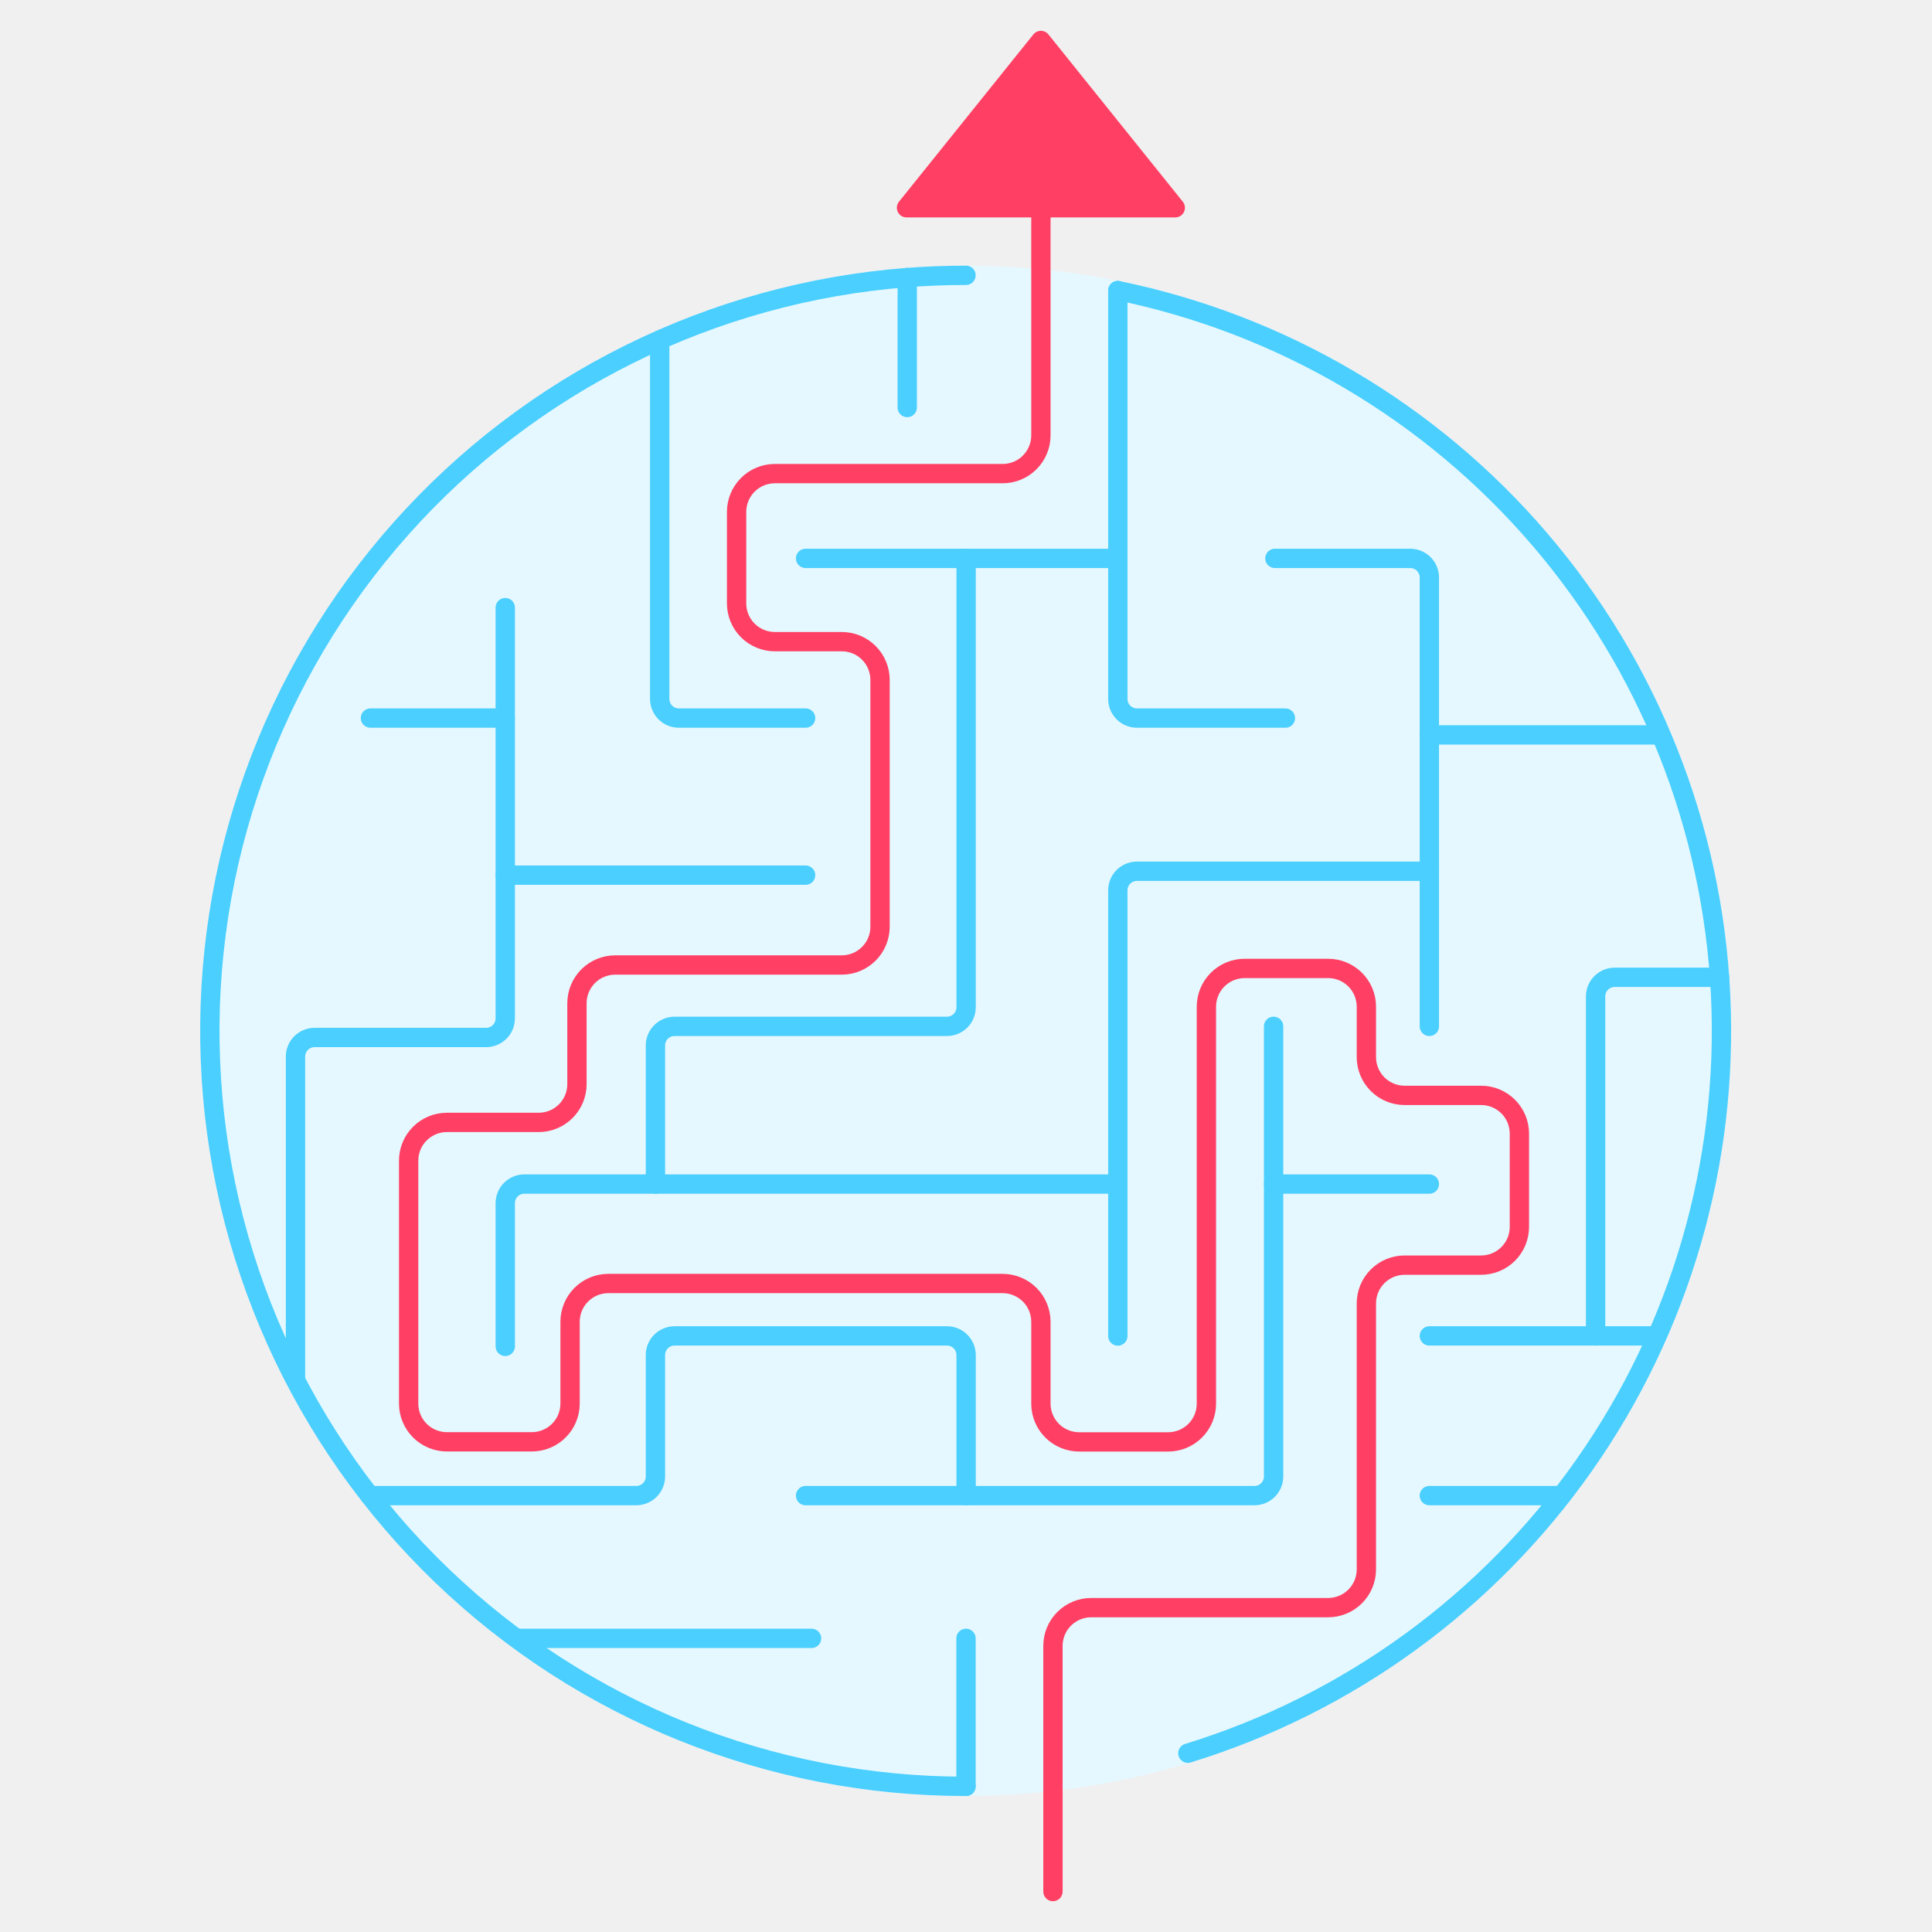
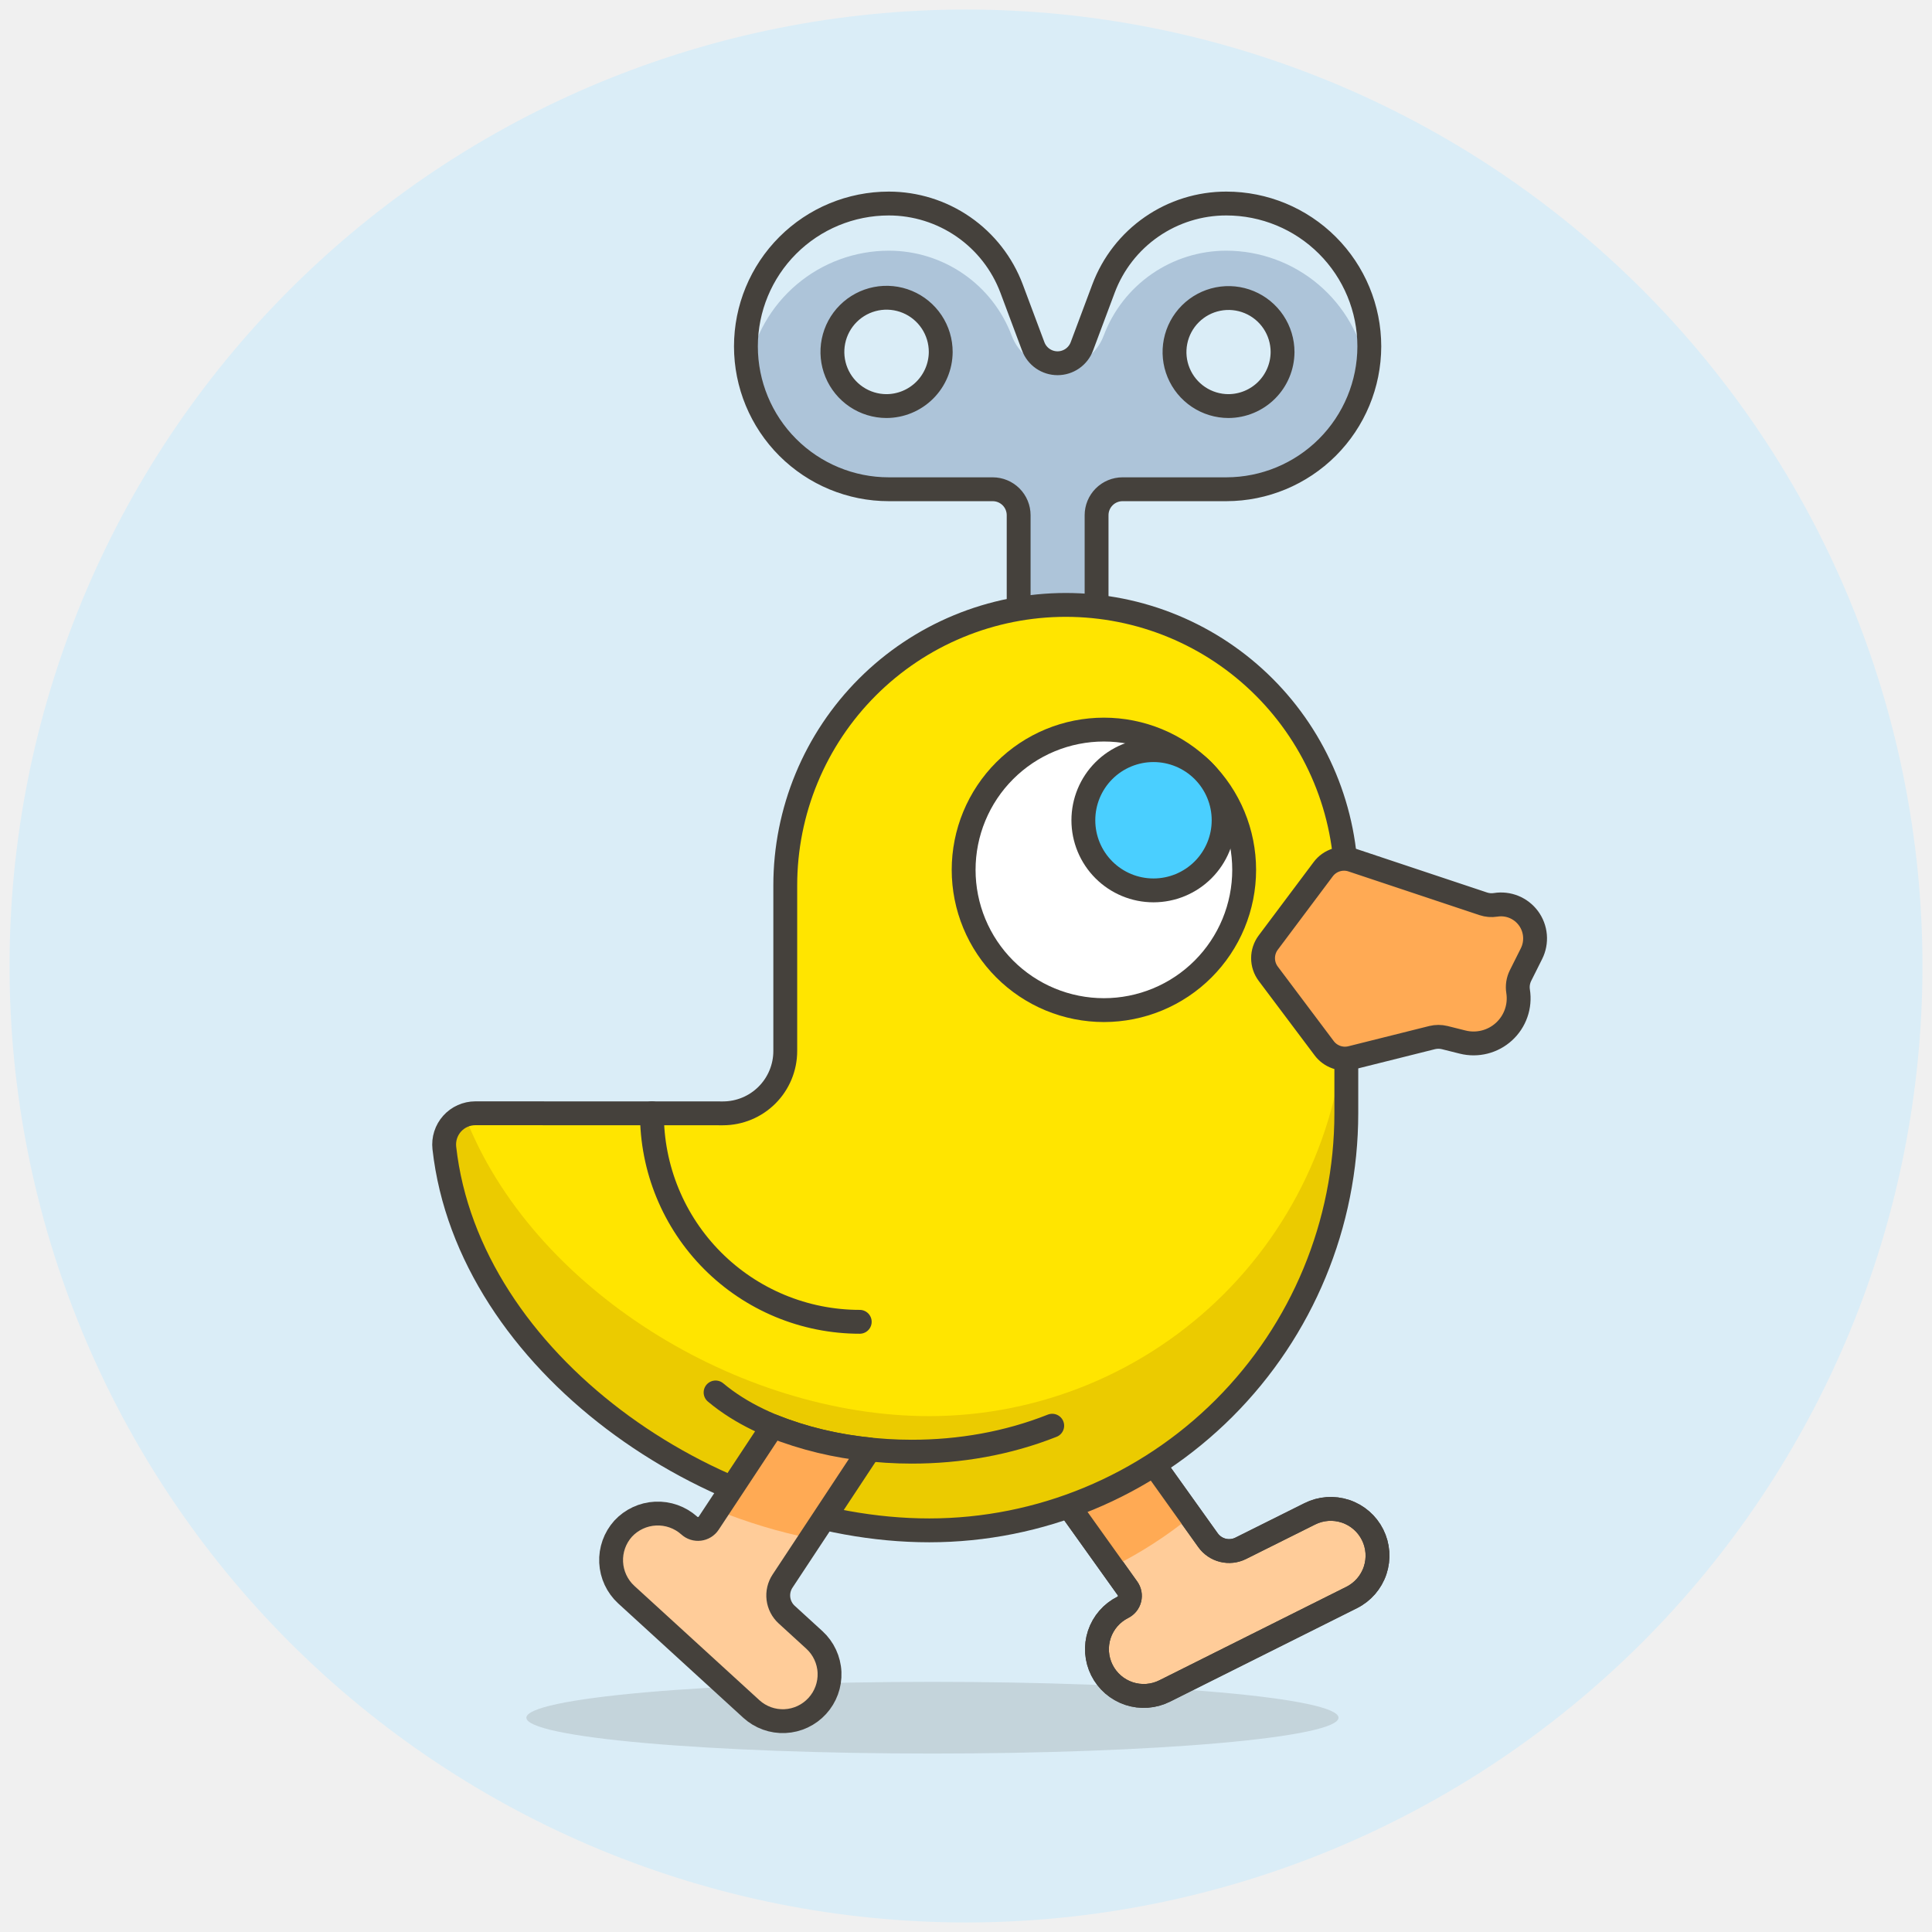
- <svg xmlns="http://www.w3.org/2000/svg" width="500" height="500" viewBox="0 0 500 500" fill="none">
-   <path d="M250 464.777C359.352 464.777 448 376.129 448 266.777C448 157.424 359.352 68.777 250 68.777C140.648 68.777 52 157.424 52 266.777C52 376.129 140.648 464.777 250 464.777Z" fill="#E5F8FF" />
-   <path d="M208.489 226.493H130.759" stroke="#4ACFFF" stroke-width="5" stroke-linecap="round" stroke-linejoin="round" />
-   <path d="M170.731 88.017V180.889C170.731 182.201 171.252 183.461 172.181 184.389C173.109 185.317 174.367 185.839 175.681 185.839H208.489" stroke="#4ACFFF" stroke-width="5" stroke-linecap="round" stroke-linejoin="round" />
-   <path d="M130.759 157.253V263.549C130.759 264.862 130.238 266.121 129.31 267.049C128.381 267.978 127.122 268.499 125.809 268.499H81.423C80.11 268.499 78.851 269.02 77.923 269.949C76.994 270.877 76.473 272.136 76.473 273.449V356.891" stroke="#4ACFFF" stroke-width="5" stroke-linecap="round" stroke-linejoin="round" />
-   <path d="M289.293 75.202V180.89C289.293 182.202 289.814 183.461 290.743 184.39C291.671 185.318 292.93 185.84 294.243 185.84H332.665" stroke="#4ACFFF" stroke-width="5" stroke-linecap="round" stroke-linejoin="round" />
-   <path d="M329.947 144.511H364.968C366.281 144.511 367.54 145.033 368.468 145.961C369.397 146.889 369.918 148.149 369.918 149.461V265.618" stroke="#4ACFFF" stroke-width="5" stroke-linecap="round" stroke-linejoin="round" />
-   <path d="M289.293 144.511H208.489" stroke="#4ACFFF" stroke-width="5" stroke-linecap="round" stroke-linejoin="round" />
-   <path d="M250.029 144.511V260.668C250.029 261.981 249.508 263.24 248.579 264.168C247.651 265.097 246.392 265.618 245.079 265.618H174.576C173.264 265.618 172.005 266.14 171.076 267.068C170.148 267.996 169.626 269.255 169.626 270.568V306.431" stroke="#4ACFFF" stroke-width="5" stroke-linecap="round" stroke-linejoin="round" />
-   <path d="M130.759 348.441V311.38C130.759 310.068 131.28 308.809 132.209 307.88C133.137 306.952 134.396 306.43 135.709 306.43H289.293" stroke="#4ACFFF" stroke-width="5" stroke-linecap="round" stroke-linejoin="round" />
-   <path d="M369.919 225.474H294.243C292.93 225.474 291.671 225.995 290.743 226.923C289.814 227.852 289.293 229.11 289.293 230.424V345.759" stroke="#4ACFFF" stroke-width="5" stroke-linecap="round" stroke-linejoin="round" />
-   <path d="M95.871 387.061H164.676C165.989 387.061 167.248 386.539 168.176 385.611C169.105 384.683 169.626 383.424 169.626 382.111V350.683C169.626 349.371 170.148 348.111 171.076 347.183C172.004 346.255 173.264 345.733 174.576 345.733H245.079C246.392 345.733 247.651 346.255 248.579 347.183C249.508 348.111 250.029 349.371 250.029 350.683V387.061" stroke="#4ACFFF" stroke-width="5" stroke-linecap="round" stroke-linejoin="round" />
-   <path d="M329.605 265.619V382.112C329.605 383.425 329.084 384.683 328.156 385.612C327.227 386.54 325.968 387.062 324.655 387.062H208.489" stroke="#4ACFFF" stroke-width="5" stroke-linecap="round" stroke-linejoin="round" />
-   <path d="M329.605 306.436H369.918" stroke="#4ACFFF" stroke-width="5" stroke-linecap="round" stroke-linejoin="round" />
-   <path d="M369.919 345.733H428.804" stroke="#4ACFFF" stroke-width="5" stroke-linecap="round" stroke-linejoin="round" />
-   <path d="M250 424.008V462.301" stroke="#4ACFFF" stroke-width="5" stroke-linecap="round" stroke-linejoin="round" />
-   <path d="M210.028 424.008H133.773" stroke="#4ACFFF" stroke-width="5" stroke-linecap="round" stroke-linejoin="round" />
-   <path d="M412.939 345.734V257.876C412.939 256.563 413.46 255.304 414.389 254.376C415.317 253.447 416.576 252.926 417.889 252.926H445.03" stroke="#4ACFFF" stroke-width="5" stroke-linecap="round" stroke-linejoin="round" />
-   <path d="M369.919 190.195H428.977" stroke="#4ACFFF" stroke-width="5" stroke-linecap="round" stroke-linejoin="round" />
-   <path d="M234.794 71.83V105.465" stroke="#4ACFFF" stroke-width="5" stroke-linecap="round" stroke-linejoin="round" />
-   <path d="M250 462.301C199.431 462.345 150.812 442.795 114.351 407.756C77.889 372.718 56.421 324.915 54.453 274.385C52.486 223.855 70.171 174.528 103.797 136.759C137.424 98.991 184.375 75.719 234.793 71.831C239.812 71.445 244.881 71.251 250 71.251" stroke="#4ACFFF" stroke-width="5" stroke-linecap="round" stroke-linejoin="round" />
-   <path d="M289.293 75.202C331.838 83.943 370.262 106.598 398.508 139.592C426.754 172.587 443.213 214.045 445.29 257.429C447.368 300.813 434.945 343.653 409.982 379.196C385.019 414.739 348.935 440.962 307.42 453.729" stroke="#4ACFFF" stroke-width="5" stroke-linecap="round" stroke-linejoin="round" />
-   <path d="M130.759 185.839H95.871" stroke="#4ACFFF" stroke-width="5" stroke-linecap="round" stroke-linejoin="round" />
-   <path d="M369.919 387.062H404.113" stroke="#4ACFFF" stroke-width="5" stroke-linecap="round" stroke-linejoin="round" />
-   <path d="M269.384 53.768V112.673C269.384 115.299 268.341 117.817 266.484 119.673C264.628 121.53 262.11 122.573 259.484 122.573H200.53C197.904 122.573 195.386 123.616 193.529 125.473C191.673 127.329 190.63 129.847 190.63 132.473V156.159C190.63 157.459 190.886 158.746 191.383 159.947C191.881 161.148 192.61 162.24 193.529 163.159C194.449 164.078 195.54 164.807 196.741 165.305C197.942 165.802 199.229 166.059 200.53 166.059H217.855C220.48 166.059 222.998 167.102 224.855 168.959C226.712 170.815 227.755 173.333 227.755 175.959V239.839C227.755 242.464 226.712 244.982 224.855 246.839C222.998 248.696 220.48 249.739 217.855 249.739H159.217C156.591 249.739 154.073 250.782 152.217 252.638C150.36 254.495 149.317 257.013 149.317 259.639V280.577C149.317 283.203 148.274 285.721 146.417 287.577C144.561 289.434 142.042 290.477 139.417 290.477H115.657C113.031 290.477 110.513 291.52 108.657 293.377C106.8 295.233 105.757 297.751 105.757 300.377V363.242C105.757 365.868 106.8 368.386 108.657 370.242C110.513 372.099 113.031 373.142 115.657 373.142H137.635C140.26 373.142 142.778 372.099 144.635 370.242C146.492 368.386 147.535 365.868 147.535 363.242V342.071C147.535 339.445 148.578 336.927 150.435 335.071C152.291 333.214 154.809 332.171 157.435 332.171H259.484C262.11 332.171 264.628 333.214 266.484 335.071C268.341 336.927 269.384 339.445 269.384 342.071V363.262C269.384 365.887 270.427 368.405 272.284 370.262C274.14 372.119 276.659 373.162 279.284 373.162H302.317C304.942 373.162 307.46 372.119 309.317 370.262C311.174 368.405 312.217 365.887 312.217 363.262V260.53C312.217 257.904 313.259 255.386 315.116 253.529C316.972 251.673 319.491 250.63 322.117 250.63H343.718C346.344 250.63 348.862 251.673 350.719 253.529C352.575 255.386 353.618 257.904 353.618 260.53V273.583C353.618 276.208 354.661 278.726 356.518 280.583C358.374 282.44 360.893 283.483 363.518 283.483H383.318C385.944 283.483 388.462 284.526 390.319 286.382C392.175 288.239 393.218 290.757 393.218 293.383V317.514C393.218 318.814 392.962 320.101 392.464 321.302C391.967 322.504 391.238 323.595 390.319 324.514C389.399 325.433 388.308 326.163 387.107 326.66C385.906 327.158 384.618 327.414 383.318 327.414H363.518C360.893 327.414 358.374 328.457 356.518 330.314C354.661 332.17 353.618 334.688 353.618 337.314V406.154C353.618 408.779 352.575 411.297 350.719 413.154C348.862 415.011 346.344 416.054 343.718 416.054H282.403C279.777 416.054 277.259 417.097 275.402 418.953C273.546 420.81 272.503 423.328 272.503 425.954V489.526" stroke="#FF4064" stroke-width="5" stroke-linecap="round" stroke-linejoin="round" />
-   <path d="M304.158 53.768L269.384 10.475L234.605 53.768H304.158Z" fill="#FF4064" stroke="#FF4064" stroke-width="5" stroke-linecap="round" stroke-linejoin="round" />
+ <svg xmlns="http://www.w3.org/2000/svg" width="405" height="405" viewBox="0 0 405 405" fill="none">
+   <path d="M400.5 202.5C400.5 255.013 379.639 305.375 342.507 342.507C305.375 379.639 255.013 400.5 202.5 400.5C149.987 400.5 99.625 379.639 62.493 342.507C25.361 305.375 4.5 255.013 4.5 202.5C4.5 149.987 25.361 99.625 62.493 62.493C99.625 25.361 149.987 4.5 202.5 4.5C255.013 4.5 305.375 25.361 342.507 62.493C379.639 99.625 400.5 149.987 400.5 202.5Z" fill="#DAEDF7" stroke="#DAEDF7" stroke-width="5" />
+   <path d="M287.046 72.612C287.032 80.55 283.872 88.159 278.259 93.772C272.645 99.385 265.037 102.545 257.098 102.56H235.318C233.874 102.56 232.489 103.133 231.468 104.154C230.447 105.175 229.873 106.56 229.873 108.005V129.785H213.538V108.005C213.538 106.56 212.965 105.175 211.944 104.154C210.922 103.133 209.538 102.56 208.093 102.56H186.313C178.371 102.56 170.754 99.404 165.137 93.788C159.521 88.172 156.366 80.555 156.366 72.612C156.366 64.669 159.521 57.052 165.137 51.436C170.754 45.82 178.371 42.665 186.313 42.665C191.907 42.666 197.366 44.373 201.965 47.556C206.564 50.74 210.083 55.25 212.053 60.485L216.593 72.612C216.982 73.65 217.678 74.544 218.589 75.176C219.5 75.807 220.583 76.146 221.691 76.146C222.8 76.146 223.882 75.807 224.793 75.176C225.704 74.544 226.4 73.65 226.79 72.612L231.329 60.485C233.293 55.246 236.811 50.732 241.411 47.548C246.011 44.363 251.474 42.659 257.069 42.665C265.015 42.662 272.637 45.815 278.258 51.431C283.88 57.047 287.041 64.666 287.046 72.612ZM197.203 73.8C197.209 71.554 196.549 69.357 195.306 67.486C194.063 65.616 192.294 64.156 190.221 63.291C188.148 62.426 185.866 62.195 183.662 62.627C181.458 63.06 179.432 64.136 177.84 65.72C176.248 67.304 175.161 69.324 174.717 71.526C174.273 73.728 174.492 76.011 175.346 78.088C176.2 80.166 177.651 81.943 179.515 83.195C181.379 84.448 183.573 85.12 185.818 85.126C188.826 85.119 191.709 83.926 193.841 81.805C195.973 79.684 197.181 76.807 197.203 73.8ZM268.86 73.8C268.86 71.56 268.195 69.37 266.951 67.508C265.706 65.645 263.938 64.194 261.868 63.337C259.799 62.479 257.521 62.255 255.324 62.692C253.128 63.129 251.11 64.208 249.526 65.792C247.942 67.376 246.863 69.394 246.426 71.591C245.989 73.787 246.213 76.065 247.07 78.134C247.928 80.204 249.379 81.972 251.242 83.217C253.104 84.461 255.294 85.126 257.534 85.126C260.533 85.11 263.405 83.912 265.525 81.791C267.646 79.671 268.844 76.799 268.86 73.8Z" fill="#ADC4D9" />
+   <path d="M257.099 52.55C251.504 52.544 246.041 54.248 241.441 57.433C236.841 60.617 233.323 65.131 231.359 70.37C230.624 72.332 229.307 74.024 227.585 75.218C225.863 76.412 223.817 77.052 221.721 77.052C219.625 77.052 217.579 76.412 215.857 75.218C214.135 74.024 212.818 72.332 212.083 70.37C210.113 65.135 206.594 60.625 201.995 57.441C197.396 54.258 191.936 52.551 186.343 52.55C179.262 52.549 172.41 55.061 167.007 59.639C161.604 64.216 158 70.562 156.836 77.547C156.09 73.257 156.294 68.856 157.433 64.653C158.572 60.45 160.619 56.548 163.429 53.222C166.24 49.897 169.746 47.227 173.699 45.403C177.653 43.579 181.959 42.644 186.314 42.664C191.907 42.666 197.367 44.373 201.965 47.556C206.564 50.74 210.083 55.25 212.054 60.484L216.593 72.607C216.982 73.645 217.678 74.539 218.59 75.171C219.501 75.802 220.583 76.141 221.691 76.141C222.8 76.141 223.882 75.802 224.793 75.171C225.704 74.539 226.401 73.645 226.79 72.607L231.329 60.484C233.293 55.246 236.811 50.732 241.411 47.547C246.011 44.363 251.474 42.659 257.069 42.664C265.01 42.67 272.624 45.827 278.239 51.442C283.854 57.057 287.011 64.671 287.016 72.612C287.007 74.272 286.858 75.927 286.571 77.562C285.405 70.583 281.805 64.242 276.411 59.664C271.016 55.085 264.174 52.565 257.099 52.55Z" fill="#DAEDF7" />
+   <path d="M287.046 72.612C287.032 80.55 283.872 88.159 278.259 93.772C272.645 99.385 265.037 102.545 257.098 102.56H235.318C233.874 102.56 232.489 103.133 231.468 104.154C230.447 105.175 229.873 106.56 229.873 108.005V129.785H213.538V108.005C213.538 106.56 212.965 105.175 211.944 104.154C210.922 103.133 209.538 102.56 208.093 102.56H186.313C178.371 102.56 170.754 99.404 165.137 93.788C159.521 88.172 156.366 80.555 156.366 72.612C156.366 64.669 159.521 57.052 165.137 51.436C170.754 45.82 178.371 42.665 186.313 42.665C191.907 42.666 197.366 44.373 201.965 47.556C206.564 50.74 210.083 55.25 212.053 60.485L216.593 72.612C216.982 73.65 217.678 74.544 218.589 75.176C219.5 75.807 220.583 76.146 221.691 76.146C222.8 76.146 223.882 75.807 224.793 75.176C225.704 74.544 226.4 73.65 226.79 72.612L231.329 60.485C233.293 55.246 236.811 50.732 241.411 47.548C246.011 44.363 251.474 42.659 257.069 42.665C265.015 42.662 272.637 45.815 278.258 51.431C283.88 57.047 287.041 64.666 287.046 72.612ZM197.203 73.8C197.209 71.554 196.549 69.357 195.306 67.486C194.063 65.616 192.294 64.156 190.221 63.291C188.148 62.426 185.866 62.195 183.662 62.627C181.458 63.06 179.432 64.136 177.84 65.72C176.248 67.304 175.161 69.324 174.717 71.526C174.273 73.728 174.492 76.011 175.346 78.088C176.2 80.166 177.651 81.943 179.515 83.195C181.379 84.448 183.573 85.12 185.818 85.126C188.826 85.119 191.709 83.926 193.841 81.805C195.973 79.684 197.181 76.807 197.203 73.8ZM268.86 73.8C268.86 71.56 268.195 69.37 266.951 67.508C265.706 65.645 263.938 64.194 261.868 63.337C259.799 62.479 257.521 62.255 255.324 62.692C253.128 63.129 251.11 64.208 249.526 65.792C247.942 67.376 246.863 69.394 246.426 71.591C245.989 73.787 246.213 76.065 247.07 78.134C247.928 80.204 249.379 81.972 251.242 83.217C253.104 84.461 255.294 85.126 257.534 85.126C260.533 85.11 263.405 83.912 265.525 81.791C267.646 79.671 268.844 76.799 268.86 73.8Z" stroke="#45413C" stroke-width="5" stroke-linecap="round" stroke-linejoin="round" />
+   <path d="M214.454 285.442C216.571 283.934 219.2 283.326 221.764 283.753C224.328 284.18 226.618 285.606 228.131 287.719L253.228 322.864C253.982 323.919 255.088 324.67 256.346 324.982C257.605 325.294 258.934 325.147 260.093 324.567L274.577 317.34C276.903 316.178 279.595 315.986 282.061 316.809C284.528 317.631 286.567 319.4 287.729 321.726C288.892 324.051 289.083 326.744 288.26 329.21C287.438 331.677 285.669 333.715 283.343 334.878L244.139 354.48C242.988 355.055 241.734 355.399 240.45 355.49C239.166 355.581 237.876 355.418 236.655 355.011C235.434 354.604 234.305 353.96 233.332 353.116C232.36 352.273 231.563 351.246 230.987 350.094C230.412 348.943 230.069 347.689 229.977 346.405C229.886 345.121 230.049 343.831 230.456 342.61C230.864 341.388 231.507 340.259 232.351 339.287C233.195 338.314 234.221 337.518 235.373 336.942C235.721 336.769 236.026 336.523 236.269 336.221C236.513 335.918 236.687 335.567 236.781 335.19C236.876 334.814 236.887 334.422 236.815 334.04C236.742 333.659 236.588 333.298 236.363 332.982L212.187 299.134C211.437 298.086 210.9 296.901 210.608 295.646C210.316 294.39 210.274 293.09 210.484 291.818C210.695 290.547 211.154 289.329 211.835 288.235C212.516 287.141 213.406 286.192 214.454 285.442Z" fill="#FFCC99" stroke="#45413C" stroke-width="5" stroke-linecap="round" stroke-linejoin="round" />
+   <path d="M249.649 317.87C244.56 322.006 239.029 325.566 233.155 328.482L212.177 299.119C210.776 297 210.251 294.42 210.714 291.922C211.178 289.424 212.592 287.203 214.66 285.727C216.728 284.252 219.288 283.636 221.801 284.01C224.314 284.385 226.583 285.72 228.131 287.734L249.659 317.874" fill="#FFAA54" />
+   <path d="M214.454 285.442C216.571 283.934 219.2 283.326 221.764 283.753C224.328 284.18 226.618 285.606 228.131 287.719L253.228 322.864C253.982 323.919 255.088 324.67 256.346 324.982C257.605 325.294 258.934 325.147 260.093 324.567L274.577 317.34C276.903 316.178 279.595 315.986 282.061 316.809C284.528 317.631 286.567 319.4 287.729 321.726C288.892 324.051 289.083 326.744 288.26 329.21C287.438 331.677 285.669 333.715 283.343 334.878L244.139 354.48C242.988 355.055 241.734 355.399 240.45 355.49C239.166 355.581 237.876 355.418 236.655 355.011C235.434 354.604 234.305 353.96 233.332 353.116C232.36 352.273 231.563 351.246 230.987 350.094C230.412 348.943 230.069 347.689 229.977 346.405C229.886 345.121 230.049 343.831 230.456 342.61C230.864 341.388 231.507 340.259 232.351 339.287C233.195 338.314 234.221 337.518 235.373 336.942C235.721 336.769 236.026 336.523 236.269 336.221C236.513 335.918 236.687 335.567 236.781 335.19C236.876 334.814 236.887 334.422 236.815 334.04C236.742 333.659 236.588 333.298 236.363 332.982L212.187 299.134C211.437 298.086 210.9 296.901 210.608 295.646C210.316 294.39 210.274 293.09 210.484 291.818C210.695 290.547 211.154 289.329 211.835 288.235C212.516 287.141 213.406 286.192 214.454 285.442Z" stroke="#45413C" stroke-width="5" stroke-linecap="round" stroke-linejoin="round" />
+   <path opacity="0.15" d="M280.586 360.078C280.586 362.071 271.618 363.982 255.655 365.392C239.692 366.801 218.041 367.592 195.466 367.592C172.891 367.592 151.24 366.801 135.277 365.392C119.314 363.982 110.346 362.071 110.346 360.078C110.346 358.085 119.314 356.174 135.277 354.765C151.24 353.356 172.891 352.564 195.466 352.564C218.041 352.564 239.692 353.356 255.655 354.765C271.618 356.174 280.586 358.085 280.586 360.078Z" fill="#45413C" />
+   <path d="M99.639 233.373C98.719 233.375 97.81 233.57 96.971 233.946C96.132 234.322 95.382 234.871 94.769 235.556C94.156 236.242 93.695 237.049 93.415 237.925C93.135 238.801 93.043 239.726 93.144 240.64C98.169 285.526 148.901 320.805 194.803 320.805C217.988 320.799 240.222 311.585 256.616 295.189C273.009 278.794 282.221 256.559 282.225 233.373V185.611C282.225 177.888 280.704 170.241 277.748 163.107C274.793 155.972 270.461 149.489 265.001 144.029C259.54 138.568 253.057 134.236 245.923 131.281C238.788 128.326 231.141 126.805 223.419 126.805C215.696 126.805 208.049 128.326 200.915 131.281C193.78 134.236 187.297 138.568 181.836 144.029C176.376 149.489 172.044 155.972 169.089 163.107C166.134 170.241 164.613 177.888 164.613 185.611V220.32C164.613 223.786 163.236 227.11 160.785 229.561C158.334 232.011 155.01 233.388 151.545 233.388L99.639 233.373Z" fill="#FFE500" />
+   <path d="M282.225 209.43V233.398C282.214 256.579 273 278.807 256.607 295.198C240.214 311.588 217.984 320.798 194.803 320.805C148.901 320.805 98.169 285.536 93.144 240.65C92.983 239.194 93.314 237.726 94.085 236.48C94.856 235.235 96.022 234.284 97.397 233.779C111.38 270.221 154.896 296.862 194.818 296.862C217.994 296.838 240.213 287.617 256.596 271.224C272.979 254.831 282.186 232.606 282.195 209.43" fill="#EBCB00" />
+   <path d="M99.639 233.373C98.719 233.375 97.81 233.57 96.971 233.946C96.132 234.322 95.382 234.871 94.769 235.556C94.156 236.242 93.695 237.049 93.415 237.925C93.135 238.801 93.043 239.726 93.144 240.64C98.169 285.526 148.901 320.805 194.803 320.805C217.988 320.799 240.222 311.585 256.616 295.189C273.009 278.794 282.221 256.559 282.225 233.373V185.611C282.225 177.888 280.704 170.241 277.748 163.107C274.793 155.972 270.461 149.489 265.001 144.029C259.54 138.568 253.057 134.236 245.923 131.281C238.788 128.326 231.141 126.805 223.419 126.805C215.696 126.805 208.049 128.326 200.915 131.281C193.78 134.236 187.297 138.568 181.836 144.029C176.376 149.489 172.044 155.972 169.089 163.107C166.134 170.241 164.613 177.888 164.613 185.611V220.32C164.613 223.786 163.236 227.11 160.785 229.561C158.334 232.011 155.01 233.388 151.545 233.388L99.639 233.373Z" stroke="#45413C" stroke-width="5" stroke-linecap="round" stroke-linejoin="round" />
+   <path d="M260.811 182.344C260.811 186.205 260.05 190.028 258.573 193.596C257.095 197.163 254.929 200.404 252.199 203.135C249.469 205.865 246.227 208.031 242.66 209.509C239.093 210.986 235.269 211.747 231.408 211.747C227.547 211.747 223.723 210.986 220.156 209.509C216.589 208.031 213.347 205.865 210.617 203.135C207.887 200.404 205.721 197.163 204.243 193.596C202.766 190.028 202.005 186.205 202.005 182.344C202.005 178.482 202.766 174.659 204.243 171.092C205.721 167.524 207.887 164.283 210.617 161.553C213.347 158.822 216.589 156.656 220.156 155.179C223.723 153.701 227.547 152.941 231.408 152.941C235.269 152.941 239.093 153.701 242.66 155.179C246.227 156.656 249.469 158.822 252.199 161.553C254.929 164.283 257.095 167.524 258.573 171.092C260.05 174.659 260.811 178.482 260.811 182.344Z" fill="white" stroke="#45413C" stroke-width="5" stroke-linecap="round" stroke-linejoin="round" />
+   <path d="M256.504 171.949C256.504 175.848 254.955 179.587 252.198 182.344C249.441 185.101 245.702 186.65 241.803 186.65C237.904 186.65 234.164 185.101 231.407 182.344C228.65 179.587 227.101 175.848 227.101 171.949C227.101 168.049 228.65 164.31 231.407 161.553C234.164 158.796 237.904 157.247 241.803 157.247C245.702 157.247 249.441 158.796 252.198 161.553C254.955 164.31 256.504 168.049 256.504 171.949Z" fill="#4ACFFF" stroke="#45413C" stroke-width="5" stroke-linecap="round" stroke-linejoin="round" />
+   <path d="M277.384 182.205C278.069 181.29 279.025 180.614 280.116 180.273C281.207 179.932 282.378 179.943 283.462 180.304L310.945 189.467C311.776 189.744 312.663 189.818 313.529 189.679C314.824 189.471 316.152 189.624 317.367 190.121C318.581 190.619 319.635 191.442 320.412 192.499C321.188 193.557 321.658 194.809 321.77 196.116C321.881 197.424 321.629 198.737 321.043 199.911L318.731 204.529C318.231 205.544 318.058 206.689 318.236 207.806C318.48 209.349 318.338 210.927 317.822 212.401C317.307 213.875 316.434 215.198 315.282 216.252C314.131 217.307 312.736 218.059 311.222 218.442C309.708 218.826 308.123 218.828 306.608 218.449L302.851 217.508C301.985 217.295 301.08 217.295 300.213 217.508L283.259 221.75C282.219 222.01 281.126 221.957 280.116 221.598C279.106 221.238 278.224 220.589 277.582 219.731L265.86 204.123C265.153 203.181 264.771 202.035 264.771 200.856C264.771 199.678 265.153 198.532 265.86 197.589L277.384 182.205Z" fill="#FFAA54" stroke="#45413C" stroke-width="5" stroke-linecap="round" stroke-linejoin="round" />
+   <path d="M136.665 233.373C136.645 239.106 137.757 244.787 139.937 250.09C142.117 255.393 145.322 260.213 149.369 264.274C153.416 268.335 158.225 271.557 163.52 273.756C168.815 275.955 174.492 277.087 180.225 277.087" stroke="#45413C" stroke-width="5" stroke-linecap="round" stroke-linejoin="round" />
+   <path d="M220.573 298.867C211.201 302.581 201.195 304.312 191.115 304.312C177.349 304.312 160.638 300.817 150.005 291.897" stroke="#45413C" stroke-width="5" stroke-linecap="round" stroke-linejoin="round" />
+   <path d="M130.626 320.453C132.389 318.549 134.829 317.413 137.421 317.29C140.014 317.167 142.551 318.066 144.486 319.795C144.774 320.059 145.115 320.258 145.487 320.377C145.859 320.497 146.252 320.534 146.639 320.487C147.027 320.44 147.4 320.31 147.732 320.105C148.065 319.9 148.349 319.625 148.565 319.3L161.999 298.951C168.49 301.524 175.31 303.172 182.26 303.846L164.039 331.447C163.324 332.53 163.02 333.831 163.179 335.118C163.339 336.404 163.953 337.592 164.91 338.467L170.731 343.788C172.642 345.544 173.778 347.988 173.889 350.581C173.999 353.174 173.075 355.706 171.32 357.618C169.573 359.533 167.136 360.676 164.547 360.795C161.957 360.915 159.426 360.002 157.51 358.257L131.275 334.274C129.371 332.519 128.235 330.084 128.113 327.497C127.992 324.91 128.895 322.379 130.626 320.453Z" fill="#FFCC99" />
+   <path d="M161.999 298.941C168.49 301.515 175.31 303.163 182.26 303.836L169.939 322.498C163.241 321.13 156.683 319.152 150.347 316.588L161.999 298.951L161.999 298.941Z" fill="#FFAA54" />
+   <path d="M130.626 320.453C132.389 318.549 134.829 317.413 137.421 317.29C140.014 317.167 142.551 318.066 144.486 319.795C144.774 320.059 145.115 320.258 145.487 320.377C145.859 320.497 146.252 320.534 146.639 320.487C147.027 320.44 147.4 320.31 147.732 320.105C148.065 319.9 148.349 319.625 148.565 319.3L161.999 298.951C168.49 301.524 175.31 303.172 182.26 303.846L164.039 331.447C163.324 332.53 163.02 333.831 163.179 335.118C163.339 336.404 163.953 337.592 164.91 338.467L170.731 343.788C172.642 345.544 173.778 347.988 173.889 350.581C173.999 353.174 173.075 355.706 171.32 357.618C169.573 359.533 167.136 360.676 164.547 360.795C161.957 360.915 159.426 360.002 157.51 358.257L131.275 334.274C129.371 332.519 128.235 330.084 128.113 327.497C127.992 324.91 128.895 322.379 130.626 320.453Z" stroke="#45413C" stroke-width="5" stroke-linecap="round" stroke-linejoin="round" />
</svg>
